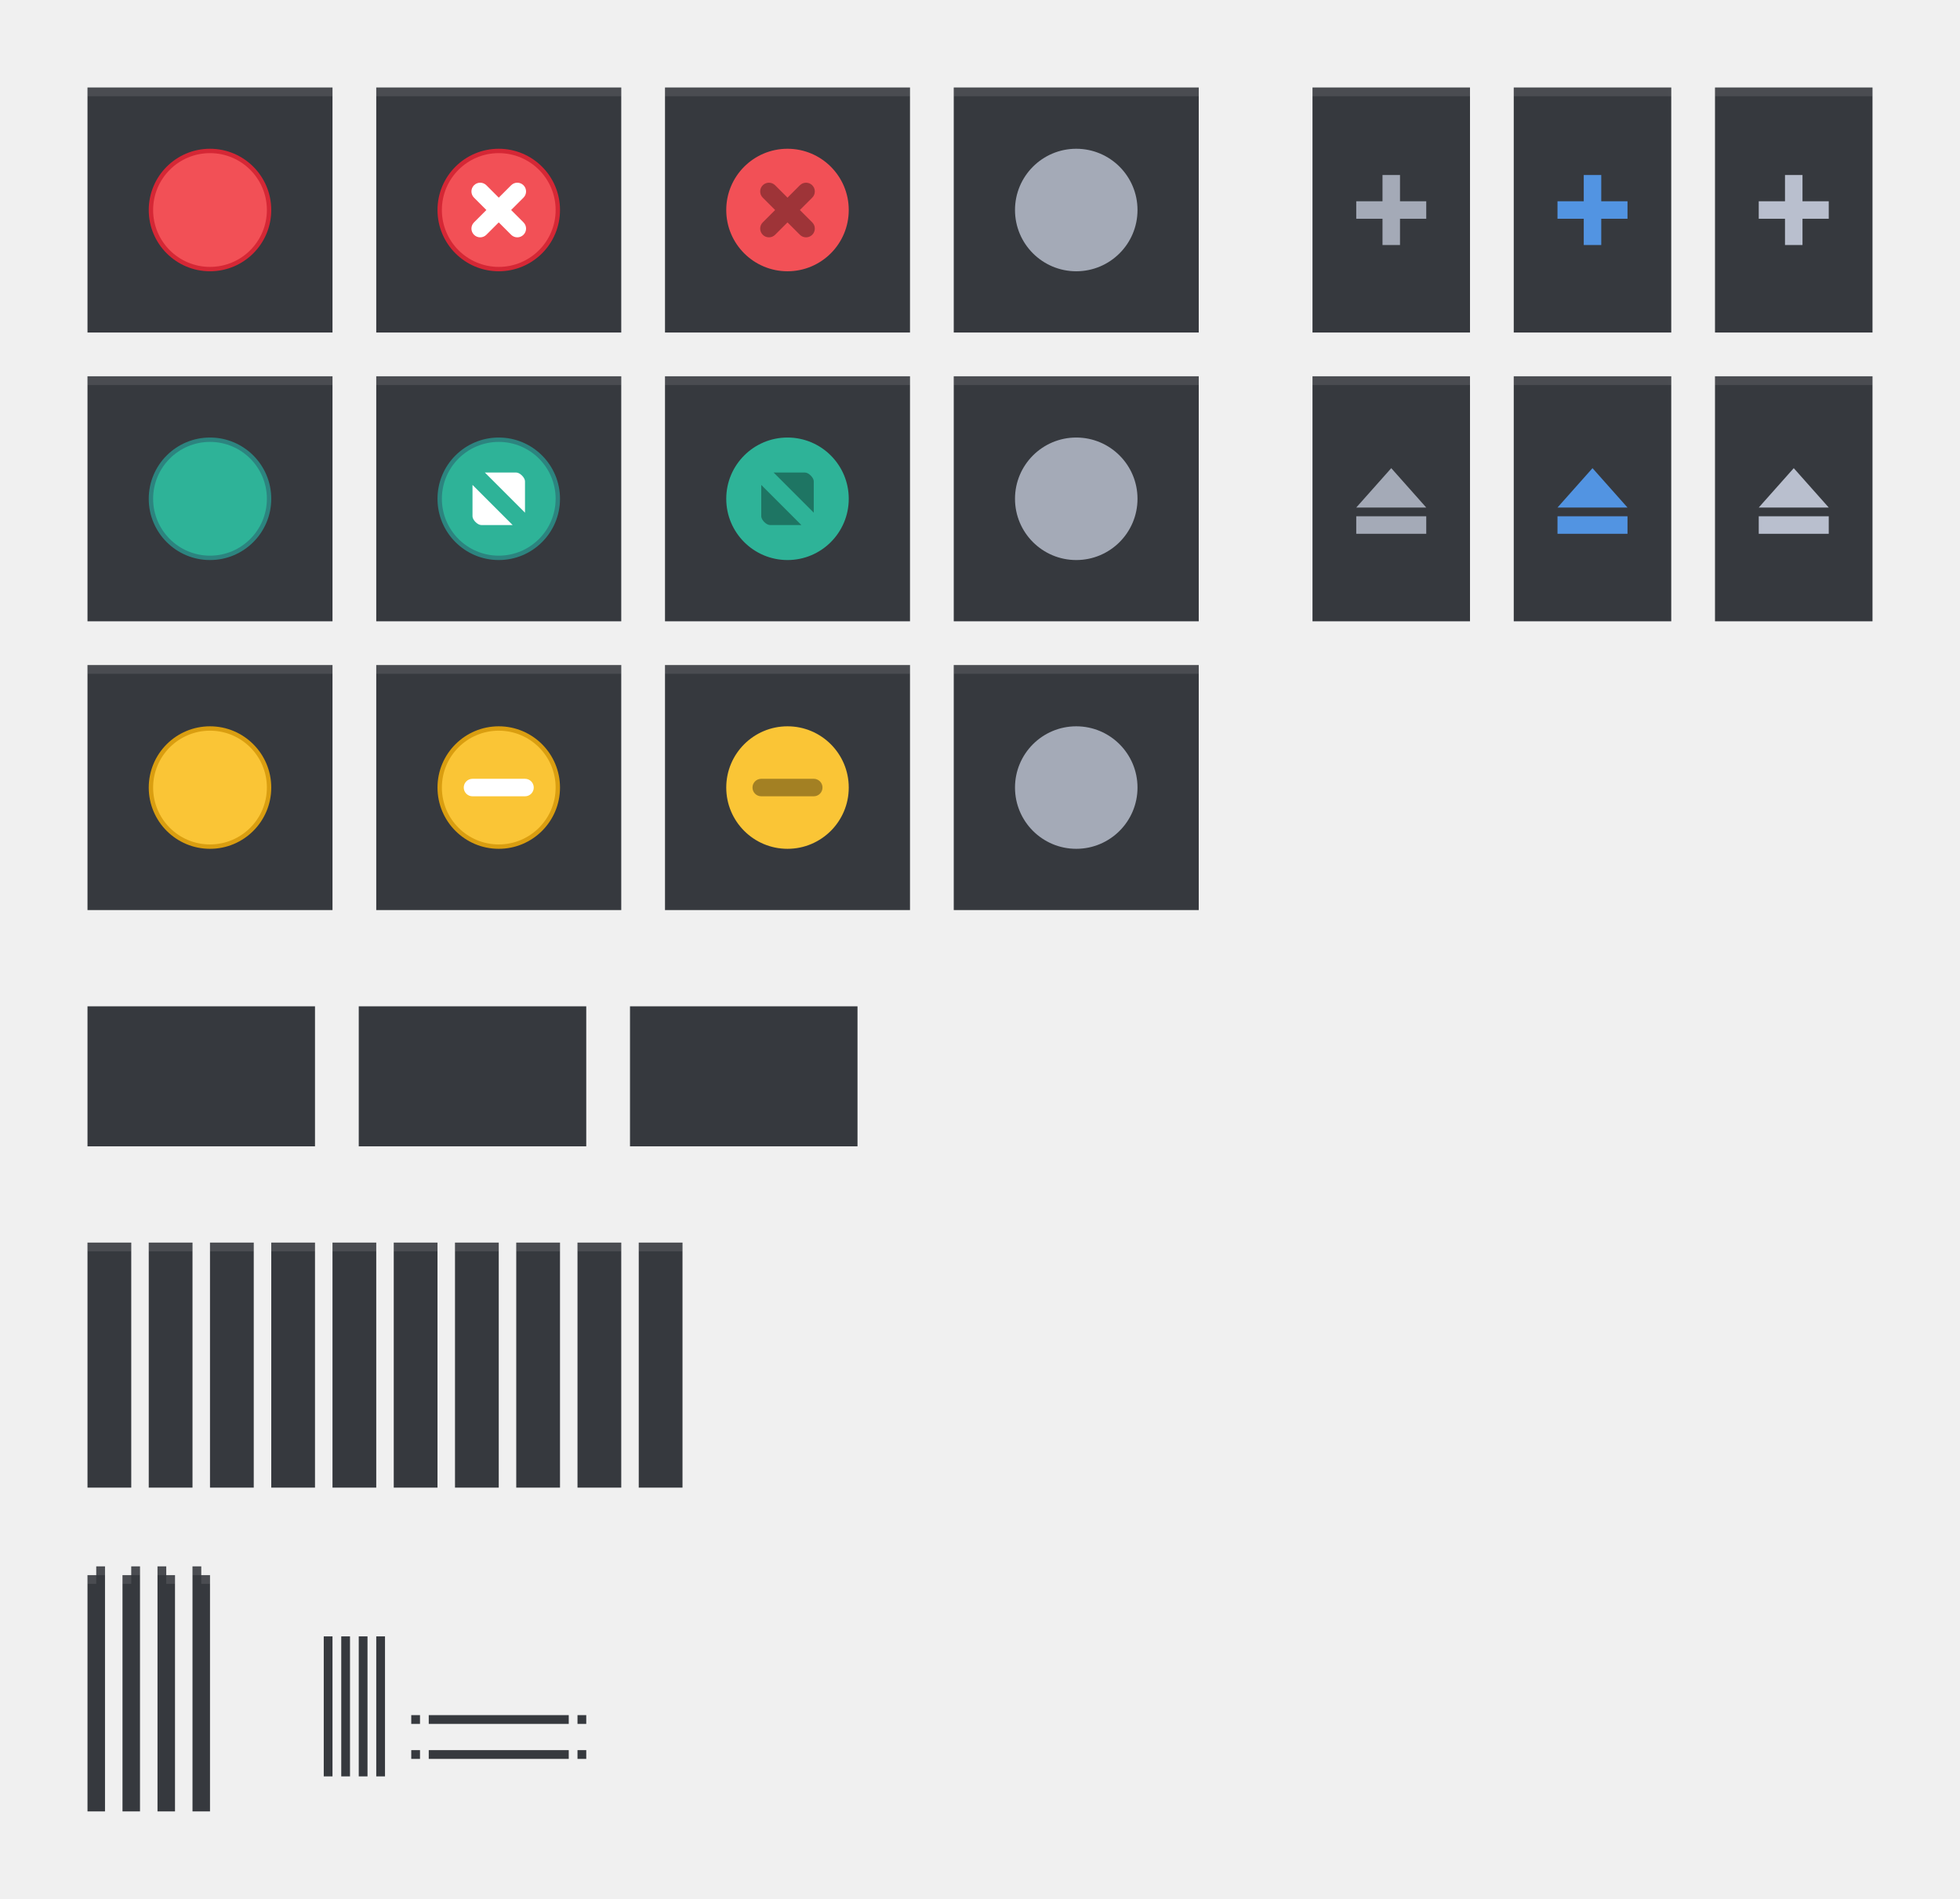
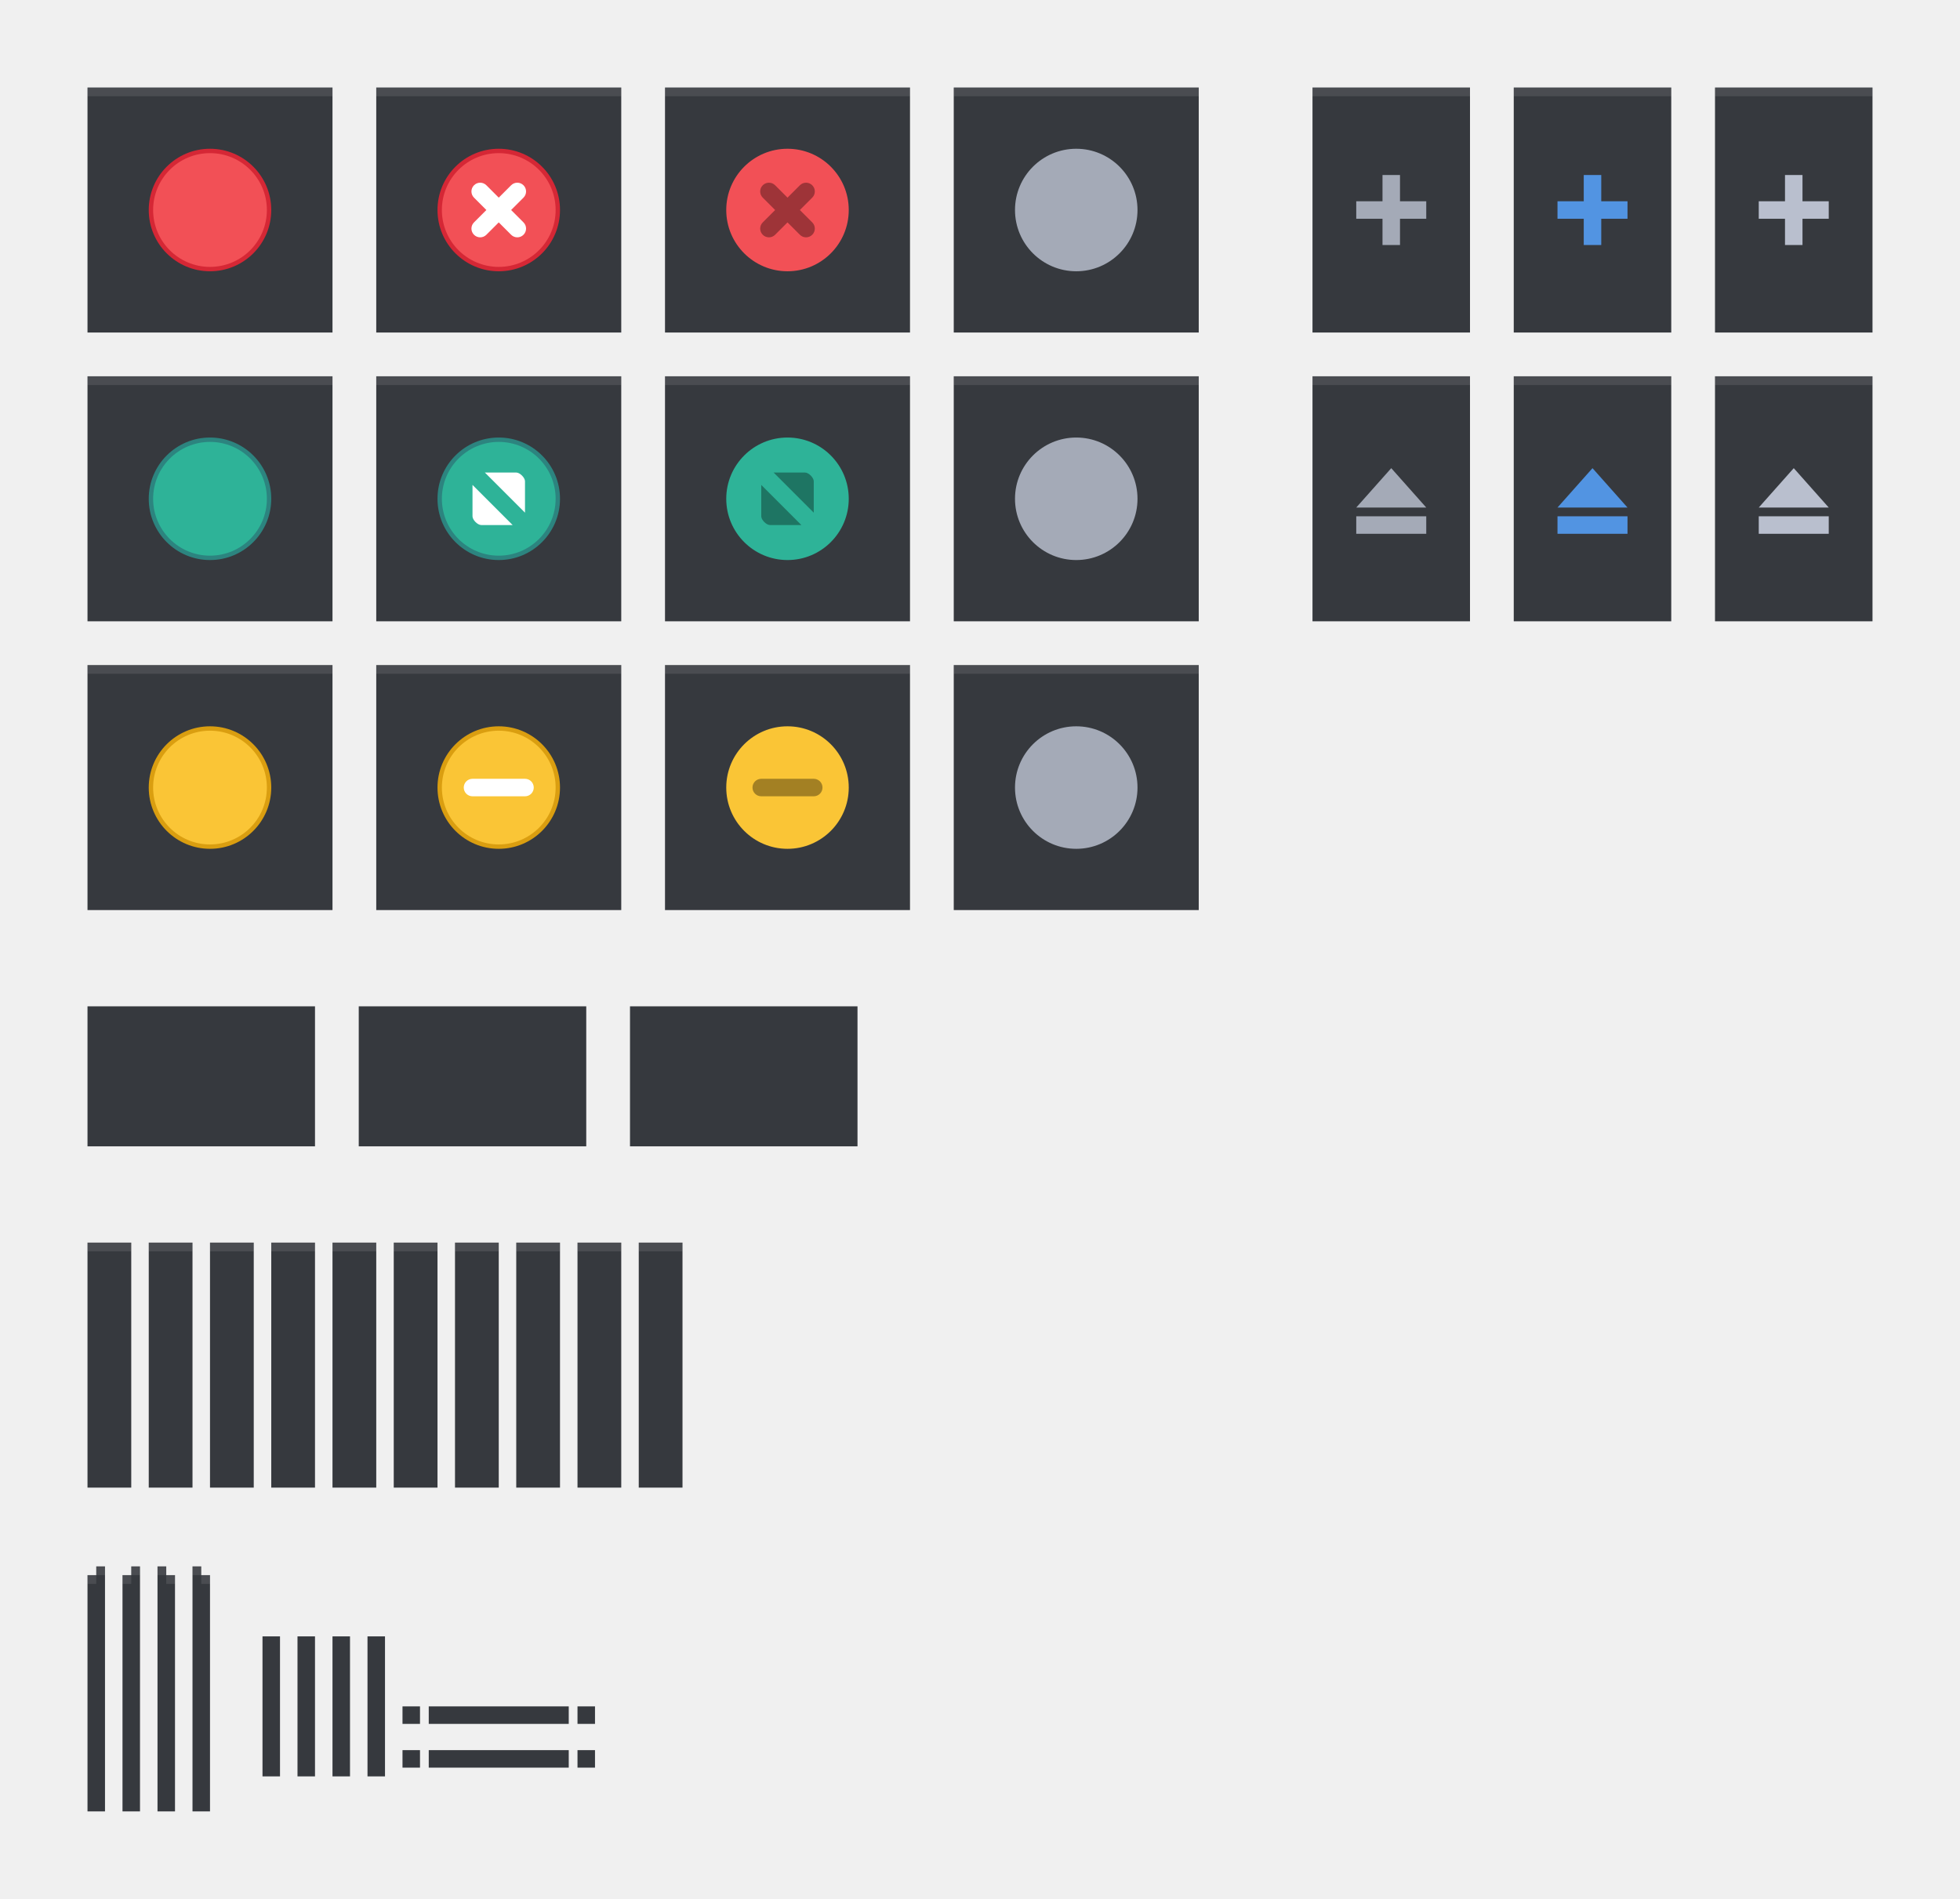
<svg xmlns="http://www.w3.org/2000/svg" xmlns:ns1="http://www.openswatchbook.org/uri/2009/osb" xmlns:xlink="http://www.w3.org/1999/xlink" width="224" height="217" viewBox="0 0 224 217" id="svg2" version="1.1">
  <defs id="defs4">
    <linearGradient id="selected_bg_color" ns1:paint="solid">
      <stop style="stop-color:#5294e2;stop-opacity:1;" offset="0" id="stop4407" />
    </linearGradient>
    <linearGradient id="selected_fg_color" ns1:paint="solid">
      <stop style="stop-color:#ffffffgit;stop-opacity:1;" offset="0" id="stop4402" />
    </linearGradient>
    <linearGradient xlink:href="#selected_bg_color" id="linearGradient4409" x1="152" y1="564.362" x2="152" y2="572.362" gradientUnits="userSpaceOnUse" />
    <linearGradient xlink:href="#selected_bg_color" id="linearGradient4411" x1="568.362" y1="-156" x2="568.362" y2="-148" gradientUnits="userSpaceOnUse" />
    <linearGradient xlink:href="#selected_bg_color" id="linearGradient4413" x1="608.362" y1="-158" x2="608.362" y2="-150" gradientUnits="userSpaceOnUse" />
    <linearGradient xlink:href="#selected_bg_color" id="linearGradient4415" x1="154" y1="601.862" x2="154" y2="606.362" gradientUnits="userSpaceOnUse" />
  </defs>
  <g id="layer1" transform="translate(5,-547.3622)">
    <rect style="opacity:1;fill:#36393e;fill-opacity:1;stroke:none;stroke-width:1;stroke-linecap:butt;stroke-linejoin:round;stroke-miterlimit:4;stroke-dasharray:none;stroke-dashoffset:0;stroke-opacity:1" id="menu-active" width="26" height="16" x="5" y="662.362" />
    <use x="0" y="0" xlink:href="#g4206" id="title-1-active" transform="matrix(0.1785714,0,0,1,4.107143,132)" width="100%" height="100%" />
    <g id="stick-active">
      <use height="100%" width="100%" transform="matrix(0.6428571,0,0,1,141.7857,-2.2617187e-5)" id="use4210" xlink:href="#g4206" y="0" x="0" />
      <g style="fill:#a4aab7;fill-opacity:1" transform="translate(2,2.999989)" id="g5140">
        <rect style="opacity:1;fill:#a4aab7;fill-opacity:1;stroke:none;stroke-width:1;stroke-linecap:butt;stroke-linejoin:round;stroke-miterlimit:4;stroke-dasharray:none;stroke-dashoffset:0;stroke-opacity:1" id="rect5123" width="2" height="8" x="151" y="564.362" />
        <rect style="opacity:1;fill:#a4aab7;fill-opacity:1;stroke:none;stroke-width:1;stroke-linecap:butt;stroke-linejoin:round;stroke-miterlimit:4;stroke-dasharray:none;stroke-dashoffset:0;stroke-opacity:1" id="rect5123-1" width="2" height="8" x="567.362" y="-156" transform="matrix(0,1,-1,0,0,0)" />
      </g>
    </g>
    <g id="stick-pressed">
      <use height="100%" width="100%" transform="translate(23,-7.3828127e-6)" id="use5113" xlink:href="#use4210" y="0" x="0" />
      <g style="fill:#5294e2;fill-opacity:1" transform="translate(25,2.999981)" id="g5140-7">
        <rect style="opacity:1;fill:url(#linearGradient4409);fill-opacity:1;stroke:none;stroke-width:1;stroke-linecap:butt;stroke-linejoin:round;stroke-miterlimit:4;stroke-dasharray:none;stroke-dashoffset:0;stroke-opacity:1" id="rect5123-7" width="2" height="8" x="151" y="564.362" />
        <rect style="opacity:1;fill:url(#linearGradient4411);fill-opacity:1;stroke:none;stroke-width:1;stroke-linecap:butt;stroke-linejoin:round;stroke-miterlimit:4;stroke-dasharray:none;stroke-dashoffset:0;stroke-opacity:1" id="rect5123-1-1" width="2" height="8" x="567.362" y="-156" transform="matrix(0,1,-1,0,0,0)" />
      </g>
    </g>
    <g id="stick-inactive">
      <use height="100%" width="100%" transform="translate(46,-7.3828127e-6)" id="use5115" xlink:href="#use4210" y="0" x="0" />
      <g style="fill:#b9bfce;fill-opacity:1" transform="translate(48,2.999981)" id="g5140-1">
        <rect style="opacity:1;fill:#b9bfce;fill-opacity:1;stroke:none;stroke-width:1;stroke-linecap:butt;stroke-linejoin:round;stroke-miterlimit:4;stroke-dasharray:none;stroke-dashoffset:0;stroke-opacity:1" id="rect5123-5" width="2" height="8" x="151" y="564.362" />
        <rect style="opacity:1;fill:#b9bfce;fill-opacity:1;stroke:none;stroke-width:1;stroke-linecap:butt;stroke-linejoin:round;stroke-miterlimit:4;stroke-dasharray:none;stroke-dashoffset:0;stroke-opacity:1" id="rect5123-1-9" width="2" height="8" x="567.362" y="-156" transform="matrix(0,1,-1,0,0,0)" />
      </g>
    </g>
    <g id="shade-active">
      <use height="100%" width="100%" transform="translate(-3.4e-7,32.99999)" id="use5117" xlink:href="#use4210" y="0" x="0" />
      <g style="fill:#a4aab7;fill-opacity:1" transform="translate(-4.68e-6,-1.000023)" id="g5193">
        <rect transform="matrix(0,1,-1,0,0,0)" y="-158" x="607.362" height="8" width="2" id="rect5123-1-7" style="opacity:1;fill:#a4aab7;fill-opacity:1;stroke:none;stroke-width:1;stroke-linecap:butt;stroke-linejoin:round;stroke-miterlimit:4;stroke-dasharray:none;stroke-dashoffset:0;stroke-opacity:1" />
        <path style="opacity:1;fill:#a4aab7;fill-opacity:1;stroke:none;stroke-width:1;stroke-linecap:butt;stroke-linejoin:round;stroke-miterlimit:4;stroke-dasharray:none;stroke-dashoffset:0;stroke-opacity:1" d="m 154,601.862 4,4.5 -8,0 z" id="rect5190" />
      </g>
    </g>
    <g id="shade-pressed">
      <use height="100%" width="100%" transform="translate(23,32.99999)" id="use5119" xlink:href="#use4210" y="0" x="0" />
      <g style="fill:#5294e2;fill-opacity:1" transform="translate(23,-1.000023)" id="g5193-7">
        <rect transform="matrix(0,1,-1,0,0,0)" y="-158" x="607.362" height="8" width="2" id="rect5123-1-7-6" style="opacity:1;fill:url(#linearGradient4413);fill-opacity:1;stroke:none;stroke-width:1;stroke-linecap:butt;stroke-linejoin:round;stroke-miterlimit:4;stroke-dasharray:none;stroke-dashoffset:0;stroke-opacity:1" />
        <path style="opacity:1;fill:url(#linearGradient4415);fill-opacity:1;stroke:none;stroke-width:1;stroke-linecap:butt;stroke-linejoin:round;stroke-miterlimit:4;stroke-dasharray:none;stroke-dashoffset:0;stroke-opacity:1" d="m 154,601.862 4,4.5 -8,0 z" id="rect5190-7" />
      </g>
    </g>
    <g id="shade-inactive">
      <use height="100%" width="100%" transform="translate(46,32.99999)" id="use5121" xlink:href="#use4210" y="0" x="0" />
      <g style="fill:#b9bfce;fill-opacity:1" transform="translate(46,-1.000023)" id="g5193-3">
        <rect transform="matrix(0,1,-1,0,0,0)" y="-158" x="607.362" height="8" width="2" id="rect5123-1-7-65" style="opacity:1;fill:#b9bfce;fill-opacity:1;stroke:none;stroke-width:1;stroke-linecap:butt;stroke-linejoin:round;stroke-miterlimit:4;stroke-dasharray:none;stroke-dashoffset:0;stroke-opacity:1" />
        <path style="opacity:1;fill:#b9bfce;fill-opacity:1;stroke:none;stroke-width:1;stroke-linecap:butt;stroke-linejoin:round;stroke-miterlimit:4;stroke-dasharray:none;stroke-dashoffset:0;stroke-opacity:1" d="m 154,601.862 4,4.5 -8,0 z" id="rect5190-6" />
      </g>
    </g>
    <use x="0" y="0" xlink:href="#menu-active" id="menu-inactive" transform="translate(62,-2.2617187e-5)" width="100%" height="100%" style="fill-opacity:1" />
    <use x="0" y="0" xlink:href="#menu-active" id="menu-pressed" transform="translate(31,-2.2617187e-5)" width="100%" height="100%" style="fill-opacity:1" />
    <use x="0" y="0" xlink:href="#title-1-active" id="title-2-active" transform="translate(7,-2.6171874e-6)" width="100%" height="100%" />
    <use x="0" y="0" xlink:href="#title-1-active" id="title-3-active" transform="translate(14,-2.6171872e-6)" width="100%" height="100%" />
    <use x="0" y="0" xlink:href="#title-1-active" id="title-4-active" transform="translate(21,-2.6171874e-6)" width="100%" height="100%" />
    <use x="0" y="0" xlink:href="#title-1-active" id="title-5-active" transform="translate(28,-2.6171874e-6)" width="100%" height="100%" />
    <use x="0" y="0" xlink:href="#title-1-active" id="title-1-inactive" transform="translate(35,-2.6171874e-6)" width="100%" height="100%" />
    <use x="0" y="0" xlink:href="#title-1-active" id="title-2-inactive" transform="translate(42,-2.6171874e-6)" width="100%" height="100%" />
    <use x="0" y="0" xlink:href="#title-1-active" id="title-3-inactive" transform="translate(49,-2.6171874e-6)" width="100%" height="100%" />
    <use x="0" y="0" xlink:href="#title-1-active" id="title-4-inactive" transform="translate(56,-2.6171874e-6)" width="100%" height="100%" />
    <use x="0" y="0" xlink:href="#title-1-active" id="title-5-inactive" transform="translate(63,-2.6171874e-6)" width="100%" height="100%" />
    <g id="top-left-active">
      <path id="rect4138-9" transform="translate(0,552.3622)" d="m 6,174 0,1 -1,0 0,27 2,0 0,-28 -1,0 z" style="opacity:1;fill:#36393e;fill-opacity:1;stroke:none;stroke-width:1;stroke-linecap:butt;stroke-linejoin:round;stroke-miterlimit:4;stroke-dasharray:none;stroke-dashoffset:0;stroke-opacity:1" />
      <rect y="726.362" x="6" height="1" width="1" id="rect5348" style="opacity:0.1;fill:#ffffff;fill-opacity:1;stroke:none;stroke-width:1;stroke-linecap:butt;stroke-linejoin:round;stroke-miterlimit:4;stroke-dasharray:none;stroke-dashoffset:0;stroke-opacity:1" />
      <rect y="727.362" x="5" height="1" width="1" id="rect5350" style="opacity:0.1;fill:#ffffff;fill-opacity:1;stroke:none;stroke-width:1;stroke-linecap:butt;stroke-linejoin:round;stroke-miterlimit:4;stroke-dasharray:none;stroke-dashoffset:0;stroke-opacity:1" />
    </g>
    <use x="0" y="0" xlink:href="#top-left-active" id="top-left-inactive" transform="translate(4,-2.2617187e-5)" width="100%" height="100%" />
    <use x="0" y="0" xlink:href="#top-left-active" id="top-right-active" transform="matrix(-1,0,0,1,20,-2.2617187e-5)" width="100%" height="100%" />
    <use x="0" y="0" xlink:href="#top-left-active" id="top-right-inactive" transform="matrix(-1,0,0,1,24,-2.2617187e-5)" width="100%" height="100%" />
-     <rect style="opacity:1;fill:#36393e;fill-opacity:1;stroke:none;stroke-width:1;stroke-linecap:butt;stroke-linejoin:round;stroke-miterlimit:4;stroke-dasharray:none;stroke-dashoffset:0;stroke-opacity:1" id="right-active" width="1" height="16" x="-37" y="734.362" transform="scale(-1,1)" />
-     <rect style="opacity:1;fill:#36393e;fill-opacity:1;stroke:none;stroke-width:1;stroke-linecap:butt;stroke-linejoin:round;stroke-miterlimit:4;stroke-dasharray:none;stroke-dashoffset:0;stroke-opacity:1" id="right-inactive" width="1" height="16" x="-39" y="734.362" transform="scale(-1,1)" />
-     <rect style="opacity:1;fill:#36393e;fill-opacity:1;stroke:none;stroke-width:0.577;stroke-linecap:butt;stroke-linejoin:round;stroke-miterlimit:4;stroke-dasharray:none;stroke-dashoffset:0;stroke-opacity:1" id="bottom-inactive" width="1" height="16" x="-748.362" y="-60" transform="matrix(0,-1,-1,0,0,0)" />
-     <rect style="opacity:1;fill:#36393e;fill-opacity:1;stroke:none;stroke-width:1;stroke-linecap:butt;stroke-linejoin:round;stroke-miterlimit:4;stroke-dasharray:none;stroke-dashoffset:0;stroke-opacity:1" id="left-active" width="1" height="16" x="-33" y="734.362" transform="scale(-1,1)" />
-     <rect style="opacity:1;fill:#36393e;fill-opacity:1;stroke:none;stroke-width:1;stroke-linecap:butt;stroke-linejoin:round;stroke-miterlimit:4;stroke-dasharray:none;stroke-dashoffset:0;stroke-opacity:1" id="left-inactive" width="1" height="16" x="-35" y="734.362" transform="scale(-1,1)" />
-     <rect style="opacity:1;fill:#36393e;fill-opacity:1;stroke:none;stroke-width:0.577;stroke-linecap:butt;stroke-linejoin:round;stroke-miterlimit:4;stroke-dasharray:none;stroke-dashoffset:0;stroke-opacity:1" id="bottom-active" width="1" height="16" x="-744.362" y="-60" transform="matrix(0,-1,-1,0,0,0)" />
-     <path style="opacity:1;fill:#36393e;fill-opacity:1;stroke:none;stroke-width:0.333;stroke-linecap:butt;stroke-linejoin:round;stroke-miterlimit:4;stroke-dasharray:none;stroke-dashoffset:0;stroke-opacity:1" d="m 42,743.362 v 0.667 0.333 H 42.333 43 v -1 z" id="bottom-left-active" />
-     <path style="opacity:1;fill:#36393e;fill-opacity:1;stroke:none;stroke-width:0.333;stroke-linecap:butt;stroke-linejoin:round;stroke-miterlimit:4;stroke-dasharray:none;stroke-dashoffset:0;stroke-opacity:1" d="m 61,743.362 v 1 H 61.667 62 v -0.333 -0.667 z" id="bottom-right-active" />
-     <path style="opacity:1;fill:#36393e;fill-opacity:1;stroke:none;stroke-width:0.333;stroke-linecap:butt;stroke-linejoin:round;stroke-miterlimit:4;stroke-dasharray:none;stroke-dashoffset:0;stroke-opacity:1" d="m 61,747.362 v 1 H 61.667 62 v -0.333 -0.667 z" id="bottom-right-inactive" />
-     <path style="opacity:1;fill:#36393e;fill-opacity:1;stroke:none;stroke-width:0.333;stroke-linecap:butt;stroke-linejoin:round;stroke-miterlimit:4;stroke-dasharray:none;stroke-dashoffset:0;stroke-opacity:1" d="m 42,747.362 v 0.667 0.333 H 42.333 43 v -1 z" id="bottom-left-inactive" />
+     <rect style="opacity:1;fill:#36393e;fill-opacity:1;stroke:none;stroke-width:1.414;stroke-linecap:butt;stroke-linejoin:round;stroke-miterlimit:4;stroke-dasharray:none;stroke-dashoffset:0;stroke-opacity:1" id="right-active" width="2" height="16" x="-35" y="734.362" transform="scale(-1,1)" />
+     <rect style="opacity:1;fill:#36393e;fill-opacity:1;stroke:none;stroke-width:1.414;stroke-linecap:butt;stroke-linejoin:round;stroke-miterlimit:4;stroke-dasharray:none;stroke-dashoffset:0;stroke-opacity:1" id="right-inactive" width="2" height="16" x="-39" y="734.362" transform="scale(-1,1)" />
+     <rect style="opacity:1;fill:#36393e;fill-opacity:1;stroke:none;stroke-width:0.817;stroke-linecap:butt;stroke-linejoin:round;stroke-miterlimit:4;stroke-dasharray:none;stroke-dashoffset:0;stroke-opacity:1" id="bottom-inactive" width="2" height="16" x="-749.362" y="-60" transform="matrix(0,-1,-1,0,0,0)" />
+     <rect style="opacity:1;fill:#36393e;fill-opacity:1;stroke:none;stroke-width:1.414;stroke-linecap:butt;stroke-linejoin:round;stroke-miterlimit:4;stroke-dasharray:none;stroke-dashoffset:0;stroke-opacity:1" id="left-active" width="2" height="16" x="-27" y="734.362" transform="scale(-1,1)" />
+     <rect style="opacity:1;fill:#36393e;fill-opacity:1;stroke:none;stroke-width:1.414;stroke-linecap:butt;stroke-linejoin:round;stroke-miterlimit:4;stroke-dasharray:none;stroke-dashoffset:0;stroke-opacity:1" id="left-inactive" width="2" height="16" x="-31" y="734.362" transform="scale(-1,1)" />
+     <rect style="opacity:1;fill:#36393e;fill-opacity:1;stroke:none;stroke-width:0.816;stroke-linecap:butt;stroke-linejoin:round;stroke-miterlimit:4;stroke-dasharray:none;stroke-dashoffset:0;stroke-opacity:1" id="bottom-active" width="2" height="16" x="-744.362" y="-60" transform="matrix(0,-1,-1,0,0,0)" />
+     <path style="opacity:1;fill:#36393e;fill-opacity:1;stroke:none;stroke-width:0.667;stroke-linecap:butt;stroke-linejoin:round;stroke-miterlimit:4;stroke-dasharray:none;stroke-dashoffset:0;stroke-opacity:1" d="m 41,742.362 v 1.333 0.667 H 41.667 43 v -2 z" id="bottom-left-active" />
+     <path style="opacity:1;fill:#36393e;fill-opacity:1;stroke:none;stroke-width:0.667;stroke-linecap:butt;stroke-linejoin:round;stroke-miterlimit:4;stroke-dasharray:none;stroke-dashoffset:0;stroke-opacity:1" d="m 61,742.362 v 2 H 62.333 63 v -0.667 -1.333 z" id="bottom-right-active" />
+     <path style="opacity:1;fill:#36393e;fill-opacity:1;stroke:none;stroke-width:0.667;stroke-linecap:butt;stroke-linejoin:round;stroke-miterlimit:4;stroke-dasharray:none;stroke-dashoffset:0;stroke-opacity:1" d="m 61,747.362 v 2 H 62.333 63 v -0.667 -1.333 z" id="bottom-right-inactive" />
+     <path style="opacity:1;fill:#36393e;fill-opacity:1;stroke:none;stroke-width:0.667;stroke-linecap:butt;stroke-linejoin:round;stroke-miterlimit:4;stroke-dasharray:none;stroke-dashoffset:0;stroke-opacity:1" d="m 41,747.362 v 1.333 0.667 H 41.667 43 v -2 z" id="bottom-left-inactive" />
    <g id="close-pressed">
      <use height="100%" width="100%" transform="translate(66,-2.2617187e-5)" id="use4216" xlink:href="#g4206" y="0" x="0" />
      <g transform="translate(73,559.3622)" id="g4412" style="enable-background:new">
        <g id="layer1-0" transform="translate(0,-1028.362)">
          <g style="display:inline" id="titlebutton-close-active" transform="translate(-437,1218)">
            <g id="g4927-8-7" style="display:inline;opacity:1" transform="translate(-882,-432.6378)">
              <g transform="translate(-103)" style="display:inline;opacity:1" id="g4490-6-3-7">
                <g id="g4092-0-2-2-1" style="display:inline" transform="translate(58)" />
              </g>
              <g id="g4778-3-6" transform="translate(1323,246.8672)" style="fill:#ffffff;fill-opacity:1">
                <g style="display:inline;fill:#ffffff;fill-opacity:1" id="layer9-9-6-0" transform="translate(-60,-518)" />
                <g id="layer10-2-3-6" transform="translate(-60,-518)" style="fill:#ffffff;fill-opacity:1" />
                <g id="layer11-16-2-2" transform="translate(-60,-518)" style="fill:#ffffff;fill-opacity:1" />
                <g transform="matrix(0.75,0,0,0.75,2,2.054688)" id="g2996-7-0" style="fill:#ffffff;fill-opacity:1">
                  <g transform="translate(-60,-518)" id="layer12-4-6-3" style="fill:#ffffff;fill-opacity:1">
                    <g transform="translate(19,-242)" id="layer4-4-1-4-1" style="display:inline;fill:#ffffff;fill-opacity:1" />
                  </g>
                </g>
                <g id="layer13-2-0-2" transform="translate(-60,-518)" style="fill:#ffffff;fill-opacity:1" />
                <g id="layer14-4-4-0" transform="translate(-60,-518)" style="fill:#ffffff;fill-opacity:1" />
                <g id="layer15-7-5-0" transform="translate(-60,-518)" style="fill:#ffffff;fill-opacity:1" />
              </g>
            </g>
            <rect y="-185.638" x="441" height="16" width="16" id="rect17883-02" style="display:inline;opacity:1;fill:none;fill-opacity:1;stroke:none;stroke-width:1;stroke-linecap:butt;stroke-linejoin:miter;stroke-miterlimit:4;stroke-dasharray:none;stroke-dashoffset:0;stroke-opacity:0" />
          </g>
        </g>
      </g>
      <g id="g6" transform="translate(73,-469)" style="enable-background:new">
        <path id="path2" d="m 12,1047.362 c 3.866,0 7,-3.134 7,-7 0,-3.866 -3.134,-7 -7,-7 -3.866,0 -7,3.134 -7,7 0,3.866 3.134,7 7,7" style="fill:#f25056;fill-opacity:1;fill-rule:evenodd;stroke:none" />
        <path id="path4" d="m 9.172,1037.534 c -0.392,0.392 -0.392,1.022 0,1.414 l 1.414,1.414 -1.414,1.414 c -0.392,0.392 -0.392,1.022 0,1.414 0.392,0.392 1.022,0.392 1.414,0 L 12,1041.776 l 1.414,1.414 c 0.392,0.392 1.022,0.392 1.414,0 0.392,-0.392 0.392,-1.022 0,-1.414 l -1.414,-1.414 1.414,-1.414 c 0.392,-0.392 0.392,-1.022 0,-1.414 -0.392,-0.392 -1.022,-0.392 -1.414,0 L 12,1038.948 l -1.414,-1.414 c -0.392,-0.392 -1.022,-0.392 -1.414,0 z" style="opacity:0.35;fill:#000000;fill-opacity:1;stroke:none;stroke-width:2;stroke-linecap:round;stroke-linejoin:round;stroke-miterlimit:4;stroke-dasharray:none;stroke-opacity:1;enable-background:new" />
      </g>
    </g>
    <g id="maximize-pressed">
      <use height="100%" width="100%" transform="translate(66,32.99998)" id="use4228" xlink:href="#g4206" y="0" x="0" />
      <g transform="translate(73,592.3622)" id="g4634" style="enable-background:new">
        <g id="layer1-69" transform="translate(0,-1028.362)">
          <g style="display:inline" id="titlebutton-max-active" transform="translate(-408,1218)">
            <g id="g4891-4" style="display:inline;opacity:1" transform="translate(-882,-432.6378)">
              <g transform="translate(-132)" style="display:inline;opacity:1" id="g4490-2-9-1-2">
                <g id="g4092-0-6-3-6-8" style="display:inline" transform="translate(58)" />
              </g>
              <g id="g4806-5-2" transform="translate(1294,247)" style="fill:#c0e3ff;fill-opacity:1">
                <g transform="translate(-81.0002,-967)" style="display:inline;fill:#c0e3ff;fill-opacity:1" id="layer9-78-2-0" />
                <g transform="translate(-81.0002,-967)" id="layer10-3-9-9" style="fill:#c0e3ff;fill-opacity:1" />
                <g transform="translate(-81.0002,-967)" id="layer11-19-7-6" style="fill:#c0e3ff;fill-opacity:1" />
                <g transform="translate(-81.0002,-967)" id="layer13-4-7-4" style="fill:#c0e3ff;fill-opacity:1" />
                <g transform="translate(-81.0002,-967)" id="layer14-8-9-7" style="fill:#c0e3ff;fill-opacity:1" />
                <g transform="translate(-81.0002,-967)" style="display:inline;fill:#c0e3ff;fill-opacity:1" id="layer15-5-4-2" />
                <g transform="translate(-81.0002,-967)" style="display:inline;fill:#c0e3ff;fill-opacity:1" id="g71291-1-4-6" />
                <g transform="translate(-81.0002,-967)" style="display:inline;fill:#c0e3ff;fill-opacity:1" id="g4953-7-0-8" />
                <g transform="translate(-81.0002,-967)" style="display:inline;fill:#c0e3ff;fill-opacity:1" id="layer12-3-7-2" />
              </g>
            </g>
            <rect y="-185.638" x="412" height="16" width="16" id="rect17883-79" style="display:inline;opacity:1;fill:none;fill-opacity:1;stroke:none;stroke-width:1;stroke-linecap:butt;stroke-linejoin:miter;stroke-miterlimit:4;stroke-dasharray:none;stroke-dashoffset:0;stroke-opacity:0" />
          </g>
        </g>
      </g>
      <g id="g6-3" transform="translate(73,-436)" style="enable-background:new">
        <path id="path2-6" d="m 12,1047.362 c 3.866,0 7,-3.134 7,-7 0,-3.866 -3.134,-7 -7,-7 -3.866,0 -7,3.134 -7,7 0,3.866 3.134,7 7,7" style="fill:#2eb398;fill-opacity:1;fill-rule:evenodd;stroke:none" />
        <path id="path4-7" d="M 10.414,1037.362 15,1041.948 v -3.586 c 0,-0.415 -0.585,-1 -1,-1 z M 9,1038.776 v 3.586 c 0,0.415 0.585,1 1,1 h 3.586 z" style="opacity:0.35;fill:#000000;fill-opacity:1;stroke:none;stroke-width:2;stroke-linecap:round;stroke-linejoin:round;stroke-miterlimit:4;stroke-dasharray:none;stroke-opacity:1" />
      </g>
    </g>
    <g id="hide-pressed">
      <use height="100%" width="100%" transform="translate(66,65.99998)" id="use4236" xlink:href="#g4206" y="0" x="0" />
      <g transform="translate(73,625.3622)" id="g4833" style="enable-background:new">
        <g id="layer1-22" transform="translate(0,-1028.362)">
          <g style="display:inline" id="titlebutton-min-active" transform="translate(-379,1218)">
            <g id="g4909-1" style="display:inline;opacity:1" transform="translate(-882,-432.6378)">
              <g transform="translate(-161)" style="display:inline;opacity:1" id="g4490-3-6-1-4">
                <g id="g4092-0-7-2-0-0" style="display:inline" transform="translate(58)" />
              </g>
              <g style="display:inline;opacity:1;fill:#c0e3ff;fill-opacity:1" id="g4834-9-3" transform="translate(1265,247)">
                <g transform="translate(-81.0002,-967)" style="display:inline;fill:#c0e3ff;fill-opacity:1" id="layer9-3-9-1" />
                <g transform="translate(-81.0002,-967)" id="layer10-4-0-5" style="fill:#c0e3ff;fill-opacity:1" />
                <g transform="translate(-81.0002,-967)" id="layer11-2-5-2" style="fill:#c0e3ff;fill-opacity:1" />
                <g transform="translate(-81.0002,-967)" id="layer13-5-7-4" style="fill:#c0e3ff;fill-opacity:1" />
                <g transform="translate(-81.0002,-967)" id="layer14-6-2-3" style="fill:#c0e3ff;fill-opacity:1" />
                <g transform="translate(-81.0002,-967)" style="display:inline;fill:#c0e3ff;fill-opacity:1" id="layer15-52-0-6" />
                <g transform="translate(-81.0002,-967)" style="display:inline;fill:#c0e3ff;fill-opacity:1" id="g71291-3-4-6" />
                <g transform="translate(-81.0002,-967)" style="display:inline;fill:#c0e3ff;fill-opacity:1" id="g4953-8-6-8" />
                <g transform="translate(-81.0002,-967)" style="display:inline;fill:#c0e3ff;fill-opacity:1" id="layer12-45-3-7" />
              </g>
            </g>
            <rect style="display:inline;opacity:1;fill:none;fill-opacity:1;stroke:none;stroke-width:1;stroke-linecap:butt;stroke-linejoin:miter;stroke-miterlimit:4;stroke-dasharray:none;stroke-dashoffset:0;stroke-opacity:0" id="rect17883-79-9" width="16" height="16" x="383" y="-185.638" />
          </g>
        </g>
      </g>
      <g id="g6-5" transform="translate(73,-403)" style="enable-background:new">
        <path id="path2-3" d="m 12,1047.362 c 3.866,0 7,-3.134 7,-7 0,-3.866 -3.134,-7 -7,-7 -3.866,0 -7,3.134 -7,7 0,3.866 3.134,7 7,7" style="fill:#fac536;fill-opacity:1;fill-rule:evenodd;stroke:none" />
        <rect id="rect4" ry="1" y="1039.36" x="8" height="2" width="8" style="opacity:0.35;fill:#000000;fill-opacity:1;stroke:none;stroke-width:2;stroke-linecap:round;stroke-linejoin:round;stroke-miterlimit:4;stroke-dasharray:none;stroke-opacity:1" />
      </g>
    </g>
    <g id="close-inactive">
      <use height="100%" width="100%" transform="translate(99,-2.2617187e-5)" id="use4218" xlink:href="#g4206" y="0" x="0" />
      <g transform="translate(106,559.3622)" id="g4472" style="enable-background:new">
        <g id="layer1-7" transform="translate(0,-1028.362)">
          <g style="display:inline;opacity:0.45" id="titlebutton-close-backdrop" transform="translate(-641,1218)">
            <g id="g4927-9-3" style="display:inline;opacity:1" transform="translate(-678,-432.6378)">
              <g transform="translate(-103)" style="display:inline;opacity:1" id="g4490-6-5-2-6">
                <g id="g4092-0-2-21-0-6" style="display:inline" transform="translate(58)" />
              </g>
              <g id="g4778-2-68-3" transform="translate(1323,246.8672)" style="fill:#ffffff;fill-opacity:1">
                <g style="display:inline;fill:#ffffff;fill-opacity:1" id="layer9-9-4-4-5" transform="translate(-60,-518)" />
                <g id="layer10-2-1-8-2" transform="translate(-60,-518)" style="fill:#ffffff;fill-opacity:1" />
                <g id="layer11-16-4-9-8" transform="translate(-60,-518)" style="fill:#ffffff;fill-opacity:1" />
                <g transform="matrix(0.75,0,0,0.75,2,2.054688)" id="g2996-76-5-4" style="fill:#ffffff;fill-opacity:1">
                  <g transform="translate(-60,-518)" id="layer12-4-5-7-9" style="fill:#ffffff;fill-opacity:1">
                    <g transform="translate(19,-242)" id="layer4-4-1-9-5-3" style="display:inline;fill:#ffffff;fill-opacity:1" />
                  </g>
                </g>
                <g id="layer13-2-6-11-6" transform="translate(-60,-518)" style="fill:#ffffff;fill-opacity:1" />
                <g id="layer14-4-0-33-0" transform="translate(-60,-518)" style="fill:#ffffff;fill-opacity:1" />
                <g id="layer15-7-3-0-7" transform="translate(-60,-518)" style="fill:#ffffff;fill-opacity:1" />
              </g>
            </g>
            <rect y="-185.638" x="645" height="16" width="16" id="rect17883-39-7" style="display:inline;opacity:1;fill:none;fill-opacity:1;stroke:none;stroke-width:1;stroke-linecap:butt;stroke-linejoin:miter;stroke-miterlimit:4;stroke-dasharray:none;stroke-dashoffset:0;stroke-opacity:0" />
          </g>
        </g>
      </g>
      <g style="enable-background:new" transform="translate(106,-469)" id="g1451">
        <path style="fill:#a4aab7;fill-opacity:1;fill-rule:evenodd;stroke:none" d="m 12,1047.362 c 3.866,0 7,-3.134 7,-7 0,-3.866 -3.134,-7 -7,-7 -3.866,0 -7,3.134 -7,7 0,3.866 3.134,7 7,7" id="path1447" />
      </g>
    </g>
    <g id="maximize-inactive">
      <use height="100%" width="100%" transform="translate(99,32.99998)" id="use4232" xlink:href="#g4206" y="0" x="0" />
      <g transform="translate(106,592.3622)" id="g4683" style="enable-background:new">
        <g id="layer1-4" transform="translate(0,-1028.362)">
          <g id="titlebutton-max-backdrop" style="display:inline;opacity:0.45" transform="translate(-612,1201)">
            <g style="display:inline;opacity:1" id="g7146-1" transform="translate(-781,-415.6378)">
              <g transform="translate(-29)" style="display:inline;opacity:1" id="g4490-2">
                <g id="g4092-0-6" style="display:inline" transform="translate(58)" />
              </g>
            </g>
            <rect style="display:inline;opacity:1;fill:none;fill-opacity:1;stroke:none;stroke-width:1;stroke-linecap:butt;stroke-linejoin:miter;stroke-miterlimit:4;stroke-dasharray:none;stroke-dashoffset:0;stroke-opacity:0" id="rect17883-39-6" width="16" height="16" x="616" y="-168.638" />
          </g>
        </g>
      </g>
      <g style="enable-background:new" transform="translate(106,-436)" id="g1457">
        <path style="fill:#a4aab7;fill-opacity:1;fill-rule:evenodd;stroke:none" d="m 12,1047.362 c 3.866,0 7,-3.134 7,-7 0,-3.866 -3.134,-7 -7,-7 -3.866,0 -7,3.134 -7,7 0,3.866 3.134,7 7,7" id="path1453" />
      </g>
    </g>
    <g id="hide-inactive">
      <use height="100%" width="100%" transform="translate(99,65.99998)" id="use4238" xlink:href="#g4206" y="0" x="0" />
      <g transform="translate(106,625.3622)" id="g4882" style="enable-background:new">
        <g id="layer1-09" transform="translate(0,-1028.362)">
          <g id="titlebutton-min-backdrop" style="display:inline;opacity:0.45" transform="translate(-583,1201)">
            <g style="display:inline;opacity:1" id="g7138-0" transform="translate(-781,-415.6378)">
              <g transform="translate(-58)" style="display:inline;opacity:1" id="g4490-3">
                <g id="g4092-0-7" style="display:inline" transform="translate(58)" />
              </g>
            </g>
            <rect style="display:inline;opacity:1;fill:none;fill-opacity:1;stroke:none;stroke-width:1;stroke-linecap:butt;stroke-linejoin:miter;stroke-miterlimit:4;stroke-dasharray:none;stroke-dashoffset:0;stroke-opacity:0" id="rect17883-39-3" width="16" height="16" x="587" y="-168.638" />
          </g>
        </g>
      </g>
      <g style="enable-background:new" transform="translate(106,-403)" id="g1463">
        <path style="fill:#a4aab7;fill-opacity:1;fill-rule:evenodd;stroke:none" d="m 12,1047.362 c 3.866,0 7,-3.134 7,-7 0,-3.866 -3.134,-7 -7,-7 -3.866,0 -7,3.134 -7,7 0,3.866 3.134,7 7,7" id="path1459" />
      </g>
    </g>
    <g id="hide-prelight">
      <use height="100%" width="100%" transform="translate(33,65.99998)" id="use4226" xlink:href="#g4206" y="0" x="0" />
      <g transform="translate(40,625.3622)" id="g4769" style="enable-background:new">
        <g id="layer1-64" transform="translate(0,-1028.362)">
          <g style="display:inline" id="titlebutton-min-hover" transform="translate(-480,1218)">
            <g id="g4909" style="display:inline;opacity:1" transform="translate(-781,-432.6378)">
              <g style="display:inline;opacity:1;fill:#c0e3ff;fill-opacity:1" id="g4834-0" transform="translate(1265,247)">
                <g transform="translate(-81.0002,-967)" style="display:inline;fill:#c0e3ff;fill-opacity:1" id="layer9-3-4" />
                <g transform="translate(-81.0002,-967)" id="layer10-4-1" style="fill:#c0e3ff;fill-opacity:1" />
                <g transform="translate(-81.0002,-967)" id="layer11-2-6" style="fill:#c0e3ff;fill-opacity:1" />
                <g transform="translate(-81.0002,-967)" id="layer13-5-4" style="fill:#c0e3ff;fill-opacity:1" />
                <g transform="translate(-81.0002,-967)" id="layer14-6-0" style="fill:#c0e3ff;fill-opacity:1" />
                <g transform="translate(-81.0002,-967)" style="display:inline;fill:#c0e3ff;fill-opacity:1" id="layer15-52-1" />
                <g transform="translate(-81.0002,-967)" style="display:inline;fill:#c0e3ff;fill-opacity:1" id="g71291-3-9" />
                <g transform="translate(-81.0002,-967)" style="display:inline;fill:#c0e3ff;fill-opacity:1" id="g4953-8-2" />
                <g transform="translate(-81.0002,-967)" style="display:inline;fill:#c0e3ff;fill-opacity:1" id="layer12-45-6" />
              </g>
            </g>
            <rect y="-185.638" x="484" height="16" width="16" id="rect17883-11" style="display:inline;opacity:1;fill:none;fill-opacity:1;stroke:none;stroke-width:1;stroke-linecap:butt;stroke-linejoin:miter;stroke-miterlimit:4;stroke-dasharray:none;stroke-dashoffset:0;stroke-opacity:0" />
          </g>
        </g>
      </g>
      <g id="g8" transform="translate(40,-403)" style="enable-background:new">
        <path id="path2-5" d="m 12,1047.362 c 3.866,0 7,-3.134 7,-7 0,-3.866 -3.134,-7 -7,-7 -3.866,0 -7,3.134 -7,7 0,3.866 3.134,7 7,7" style="fill:#da9e10;fill-opacity:1;fill-rule:evenodd;stroke:none" />
        <path id="path4-6" d="m 12,1046.862 c 3.59,0 6.5,-2.91 6.5,-6.5 0,-3.59 -2.91,-6.5 -6.5,-6.5 -3.59,0 -6.5,2.91 -6.5,6.5 0,3.59 2.91,6.5 6.5,6.5" style="opacity:1;fill:#fac536;fill-opacity:1;fill-rule:evenodd;stroke:none" />
        <rect id="rect6" ry="1" y="1039.36" x="8" height="2" width="8" style="opacity:1;fill:#ffffff;fill-opacity:1;stroke:none;stroke-width:2;stroke-linecap:round;stroke-linejoin:round;stroke-miterlimit:4;stroke-dasharray:none;stroke-opacity:1" />
      </g>
    </g>
    <g id="maximize-prelight">
      <use height="100%" width="100%" transform="translate(33,32.99998)" id="use4222" xlink:href="#g4206" y="0" x="0" />
      <g transform="translate(40,592.3622)" id="g4569" style="enable-background:new">
        <g id="layer1-2" transform="translate(0,-1028.362)">
          <g style="display:inline" id="titlebutton-max-hover" transform="translate(-509,1218)">
            <g id="g4891" style="display:inline;opacity:1" transform="translate(-781,-432.6378)">
              <g id="g4806-9" transform="translate(1294,247)" style="fill:#c0e3ff;fill-opacity:1">
                <g transform="translate(-81.0002,-967)" style="display:inline;fill:#c0e3ff;fill-opacity:1" id="layer9-78-7" />
                <g transform="translate(-81.0002,-967)" id="layer10-3-3" style="fill:#c0e3ff;fill-opacity:1" />
                <g transform="translate(-81.0002,-967)" id="layer11-19-75" style="fill:#c0e3ff;fill-opacity:1" />
                <g transform="translate(-81.0002,-967)" id="layer13-4-9" style="fill:#c0e3ff;fill-opacity:1" />
                <g transform="translate(-81.0002,-967)" id="layer14-8-5" style="fill:#c0e3ff;fill-opacity:1" />
                <g transform="translate(-81.0002,-967)" style="display:inline;fill:#c0e3ff;fill-opacity:1" id="layer15-5-8" />
                <g transform="translate(-81.0002,-967)" style="display:inline;fill:#c0e3ff;fill-opacity:1" id="g71291-1-7" />
                <g transform="translate(-81.0002,-967)" style="display:inline;fill:#c0e3ff;fill-opacity:1" id="g4953-7-1" />
                <g transform="translate(-81.0002,-967)" style="display:inline;fill:#c0e3ff;fill-opacity:1" id="layer12-3-0" />
              </g>
            </g>
            <rect y="-185.638" x="513" height="16" width="16" id="rect17883-0" style="display:inline;opacity:1;fill:none;fill-opacity:1;stroke:none;stroke-width:1;stroke-linecap:butt;stroke-linejoin:miter;stroke-miterlimit:4;stroke-dasharray:none;stroke-dashoffset:0;stroke-opacity:0" />
          </g>
        </g>
      </g>
      <g id="g8-2" transform="translate(40,-436)" style="enable-background:new">
        <path id="path2-9" d="m 12,1047.362 c 3.866,0 7,-3.134 7,-7 0,-3.866 -3.134,-7 -7,-7 -3.866,0 -7,3.134 -7,7 0,3.866 3.134,7 7,7" style="fill:#2c847f;fill-opacity:1;fill-rule:evenodd;stroke:none" />
        <path id="path4-1" d="m 12,1046.862 c 3.59,0 6.5,-2.91 6.5,-6.5 0,-3.59 -2.91,-6.5 -6.5,-6.5 -3.59,0 -6.5,2.91 -6.5,6.5 0,3.59 2.91,6.5 6.5,6.5" style="opacity:1;fill:#2eb398;fill-opacity:1;fill-rule:evenodd;stroke:none" />
        <path id="path6" d="M 10.414,1037.362 15,1041.948 v -3.586 c 0,-0.415 -0.585,-1 -1,-1 z M 9,1038.776 v 3.586 c 0,0.415 0.585,1 1,1 h 3.586 z" style="opacity:1;fill:#ffffff;fill-opacity:1;stroke:none;stroke-width:2;stroke-linecap:round;stroke-linejoin:round;stroke-miterlimit:4;stroke-dasharray:none;stroke-opacity:1" />
      </g>
    </g>
    <g id="close-prelight">
      <use height="100%" width="100%" transform="translate(33,-2.2617187e-5)" id="use4214" xlink:href="#g4206" y="0" x="0" />
      <g transform="translate(40,559.3622)" id="g4352" style="enable-background:new">
        <g id="layer1-6" transform="translate(0,-1028.362)">
          <g style="display:inline" id="titlebutton-close-hover" transform="translate(-538,1218)">
            <g id="g4927" style="display:inline;opacity:1" transform="translate(-781,-432.6378)">
              <g transform="translate(-103)" style="display:inline;opacity:1" id="g4490-6-9">
                <g id="g4092-0-2-3" style="display:inline" transform="translate(58)" />
              </g>
              <g id="g4778-4" transform="translate(1323,246.8672)" style="fill:#ffffff;fill-opacity:1">
                <g style="display:inline;fill:#ffffff;fill-opacity:1" id="layer9-9-44" transform="translate(-60,-518)" />
                <g id="layer10-2-9" transform="translate(-60,-518)" style="fill:#ffffff;fill-opacity:1" />
                <g id="layer11-16-3" transform="translate(-60,-518)" style="fill:#ffffff;fill-opacity:1" />
                <g transform="matrix(0.75,0,0,0.75,2,2.054688)" id="g2996-9" style="fill:#ffffff;fill-opacity:1">
                  <g transform="translate(-60,-518)" id="layer12-4-7" style="fill:#ffffff;fill-opacity:1">
                    <g transform="translate(19,-242)" id="layer4-4-1-3" style="display:inline;fill:#ffffff;fill-opacity:1" />
                  </g>
                </g>
                <g id="layer13-2-02" transform="translate(-60,-518)" style="fill:#ffffff;fill-opacity:1" />
                <g id="layer14-4-7" transform="translate(-60,-518)" style="fill:#ffffff;fill-opacity:1" />
                <g id="layer15-7-4" transform="translate(-60,-518)" style="fill:#ffffff;fill-opacity:1" />
              </g>
            </g>
            <rect y="-185.638" x="542" height="16" width="16" id="rect17883-5" style="display:inline;opacity:1;fill:none;fill-opacity:1;stroke:none;stroke-width:1;stroke-linecap:butt;stroke-linejoin:miter;stroke-miterlimit:4;stroke-dasharray:none;stroke-dashoffset:0;stroke-opacity:0" />
          </g>
        </g>
      </g>
      <g id="g8-27" transform="translate(40,-469)" style="enable-background:new">
        <path id="path2-0" d="m 12,1047.362 c 3.866,0 7,-3.134 7,-7 0,-3.866 -3.134,-7 -7,-7 -3.866,0 -7,3.134 -7,7 0,3.866 3.134,7 7,7" style="fill:#d52735;fill-opacity:1;fill-rule:evenodd;stroke:none" />
        <path id="path4-9" d="m 12,1046.862 c 3.59,0 6.5,-2.91 6.5,-6.5 0,-3.59 -2.91,-6.5 -6.5,-6.5 -3.59,0 -6.5,2.91 -6.5,6.5 0,3.59 2.91,6.5 6.5,6.5" style="fill:#f25056;fill-opacity:1;fill-rule:evenodd;stroke:none" />
        <path id="path6-3" d="m 9.172,1037.534 c -0.392,0.392 -0.392,1.022 0,1.414 l 1.414,1.414 -1.414,1.414 c -0.392,0.392 -0.392,1.022 0,1.414 0.392,0.392 1.022,0.392 1.414,0 L 12,1041.776 l 1.414,1.414 c 0.392,0.392 1.022,0.392 1.414,0 0.392,-0.392 0.392,-1.022 0,-1.414 l -1.414,-1.414 1.414,-1.414 c 0.392,-0.392 0.392,-1.022 0,-1.414 -0.392,-0.392 -1.022,-0.392 -1.414,0 L 12,1038.948 l -1.414,-1.414 c -0.392,-0.392 -1.022,-0.392 -1.414,0 z" style="opacity:1;fill:#ffffff;fill-opacity:1;stroke:none;stroke-width:2;stroke-linecap:round;stroke-linejoin:round;stroke-miterlimit:4;stroke-dasharray:none;stroke-opacity:1;enable-background:new" />
      </g>
    </g>
    <g id="hide-active">
      <use height="100%" width="100%" transform="translate(0,65.99998)" id="use4234" xlink:href="#g4206" y="0" x="0" />
      <g transform="translate(7,625.3622)" id="g4721" style="enable-background:new">
        <g id="layer1-1" transform="translate(0,-1028.362)">
          <g id="titlebutton-min" transform="translate(-583,1218)" style="display:inline;opacity:0.8">
            <g id="g7138" style="display:inline;opacity:1" transform="translate(-781,-432.6378)">
              <g transform="translate(-58)" style="display:inline;opacity:1" id="g4490-3-75">
                <g id="g4092-0-7-0" style="display:inline" transform="translate(58)" />
              </g>
            </g>
            <rect y="-185.638" x="587" height="16" width="16" id="rect17883-32" style="display:inline;opacity:1;fill:none;fill-opacity:1;stroke:none;stroke-width:1;stroke-linecap:butt;stroke-linejoin:miter;stroke-miterlimit:4;stroke-dasharray:none;stroke-dashoffset:0;stroke-opacity:0" />
          </g>
        </g>
      </g>
      <g style="enable-background:new" transform="translate(7,-403)" id="g1507">
        <path style="fill:#da9e10;fill-opacity:1;fill-rule:evenodd;stroke:none" d="m 12,1047.362 c 3.866,0 7,-3.134 7,-7 0,-3.866 -3.134,-7 -7,-7 -3.866,0 -7,3.134 -7,7 0,3.866 3.134,7 7,7" id="path1501" />
        <path style="opacity:1;fill:#fac536;fill-opacity:1;fill-rule:evenodd;stroke:none" d="m 12,1046.862 c 3.59,0 6.5,-2.91 6.5,-6.5 0,-3.59 -2.91,-6.5 -6.5,-6.5 -3.59,0 -6.5,2.91 -6.5,6.5 0,3.59 2.91,6.5 6.5,6.5" id="path1503" />
      </g>
    </g>
    <g id="maximize-active">
      <use height="100%" width="100%" transform="translate(0,32.99998)" id="use4220" xlink:href="#g4206" y="0" x="0" />
      <g transform="translate(7,592.3622)" id="g4521" style="enable-background:new">
        <g id="layer1-78" transform="translate(0,-1028.362)">
          <g id="titlebutton-max" transform="translate(-612,1218)" style="display:inline;opacity:0.8">
            <g id="g7146" style="display:inline;opacity:1" transform="translate(-781,-432.6378)">
              <g transform="translate(-29)" style="display:inline;opacity:1" id="g4490-2-96">
                <g id="g4092-0-6-83" style="display:inline" transform="translate(58)" />
              </g>
            </g>
            <rect y="-185.638" x="616" height="16" width="16" id="rect17883-29" style="display:inline;opacity:1;fill:none;fill-opacity:1;stroke:none;stroke-width:1;stroke-linecap:butt;stroke-linejoin:miter;stroke-miterlimit:4;stroke-dasharray:none;stroke-dashoffset:0;stroke-opacity:0" />
          </g>
        </g>
      </g>
      <g style="enable-background:new" transform="translate(7,-436)" id="g1515">
        <path style="fill:#2c847f;fill-opacity:1;fill-rule:evenodd;stroke:none" d="m 12,1047.362 c 3.866,0 7,-3.134 7,-7 0,-3.866 -3.134,-7 -7,-7 -3.866,0 -7,3.134 -7,7 0,3.866 3.134,7 7,7" id="path1509" />
        <path style="opacity:1;fill:#2eb398;fill-opacity:1;fill-rule:evenodd;stroke:none" d="m 12,1046.862 c 3.59,0 6.5,-2.91 6.5,-6.5 0,-3.59 -2.91,-6.5 -6.5,-6.5 -3.59,0 -6.5,2.91 -6.5,6.5 0,3.59 2.91,6.5 6.5,6.5" id="path1511" />
      </g>
    </g>
    <g id="close-active">
      <g style="opacity:1" id="g4206">
        <rect style="opacity:1;fill:#36393e;fill-opacity:1;stroke:none;stroke-width:1;stroke-linecap:butt;stroke-linejoin:round;stroke-miterlimit:4;stroke-dasharray:none;stroke-dashoffset:0;stroke-opacity:1" id="rect4138" width="28" height="28" x="5" y="557.362" />
        <rect style="opacity:0.1;fill:#ffffff;fill-opacity:1;stroke:none;stroke-width:1;stroke-linecap:butt;stroke-linejoin:round;stroke-miterlimit:4;stroke-dasharray:none;stroke-dashoffset:0;stroke-opacity:1" id="rect4204" width="28" height="1" x="5" y="557.362" />
      </g>
      <g transform="translate(7,559.3622)" id="g4292" style="enable-background:new">
        <g id="layer1-3" transform="translate(0,-1028.362)">
          <g style="display:inline" id="titlebutton-close" transform="translate(-641,1218)">
            <g id="g4927-9" style="display:inline;opacity:1" transform="translate(-678,-432.6378)">
              <g transform="translate(-103)" style="display:inline;opacity:1" id="g4490-6-5-2">
                <g id="g4092-0-2-21-0" style="display:inline" transform="translate(58)" />
              </g>
              <g id="g4778-2-68" transform="translate(1323,246.8672)" style="fill:#ffffff;fill-opacity:1">
                <g style="display:inline;fill:#ffffff;fill-opacity:1" id="layer9-9-4-4" transform="translate(-60,-518)" />
                <g id="layer10-2-1-8" transform="translate(-60,-518)" style="fill:#ffffff;fill-opacity:1" />
                <g id="layer11-16-4-9" transform="translate(-60,-518)" style="fill:#ffffff;fill-opacity:1" />
                <g transform="matrix(0.75,0,0,0.75,2,2.054688)" id="g2996-76-5" style="fill:#ffffff;fill-opacity:1">
                  <g transform="translate(-60,-518)" id="layer12-4-5-7" style="fill:#ffffff;fill-opacity:1">
                    <g transform="translate(19,-242)" id="layer4-4-1-9-5" style="display:inline;fill:#ffffff;fill-opacity:1" />
                  </g>
                </g>
                <g id="layer13-2-6-11" transform="translate(-60,-518)" style="fill:#ffffff;fill-opacity:1" />
                <g id="layer14-4-0-33" transform="translate(-60,-518)" style="fill:#ffffff;fill-opacity:1" />
                <g id="layer15-7-3-0" transform="translate(-60,-518)" style="fill:#ffffff;fill-opacity:1" />
              </g>
            </g>
            <rect y="-185.638" x="645" height="16" width="16" id="rect17883-39" style="display:inline;opacity:1;fill:none;fill-opacity:1;stroke:none;stroke-width:1;stroke-linecap:butt;stroke-linejoin:miter;stroke-miterlimit:4;stroke-dasharray:none;stroke-dashoffset:0;stroke-opacity:0" />
          </g>
        </g>
      </g>
      <g style="enable-background:new" transform="translate(7,-469)" id="g1523">
        <path style="fill:#d52735;fill-opacity:1;fill-rule:evenodd;stroke:none" d="m 12,1047.362 c 3.866,0 7,-3.134 7,-7 0,-3.866 -3.134,-7 -7,-7 -3.866,0 -7,3.134 -7,7 0,3.866 3.134,7 7,7" id="path1517" />
        <path style="fill:#f25056;fill-opacity:1;fill-rule:evenodd;stroke:none" d="m 12,1046.862 c 3.59,0 6.5,-2.91 6.5,-6.5 0,-3.59 -2.91,-6.5 -6.5,-6.5 -3.59,0 -6.5,2.91 -6.5,6.5 0,3.59 2.91,6.5 6.5,6.5" id="path1519" />
      </g>
    </g>
  </g>
</svg>
